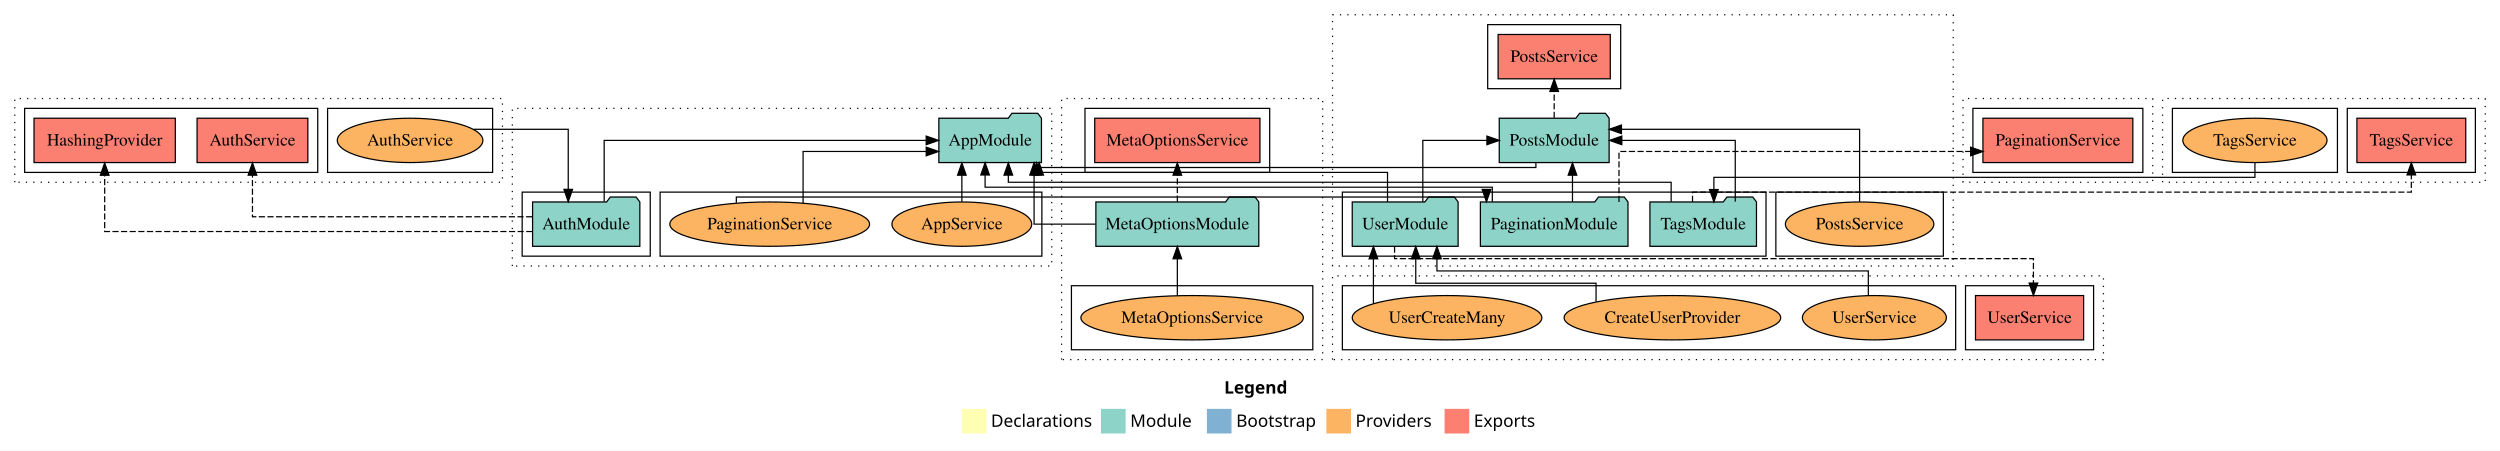
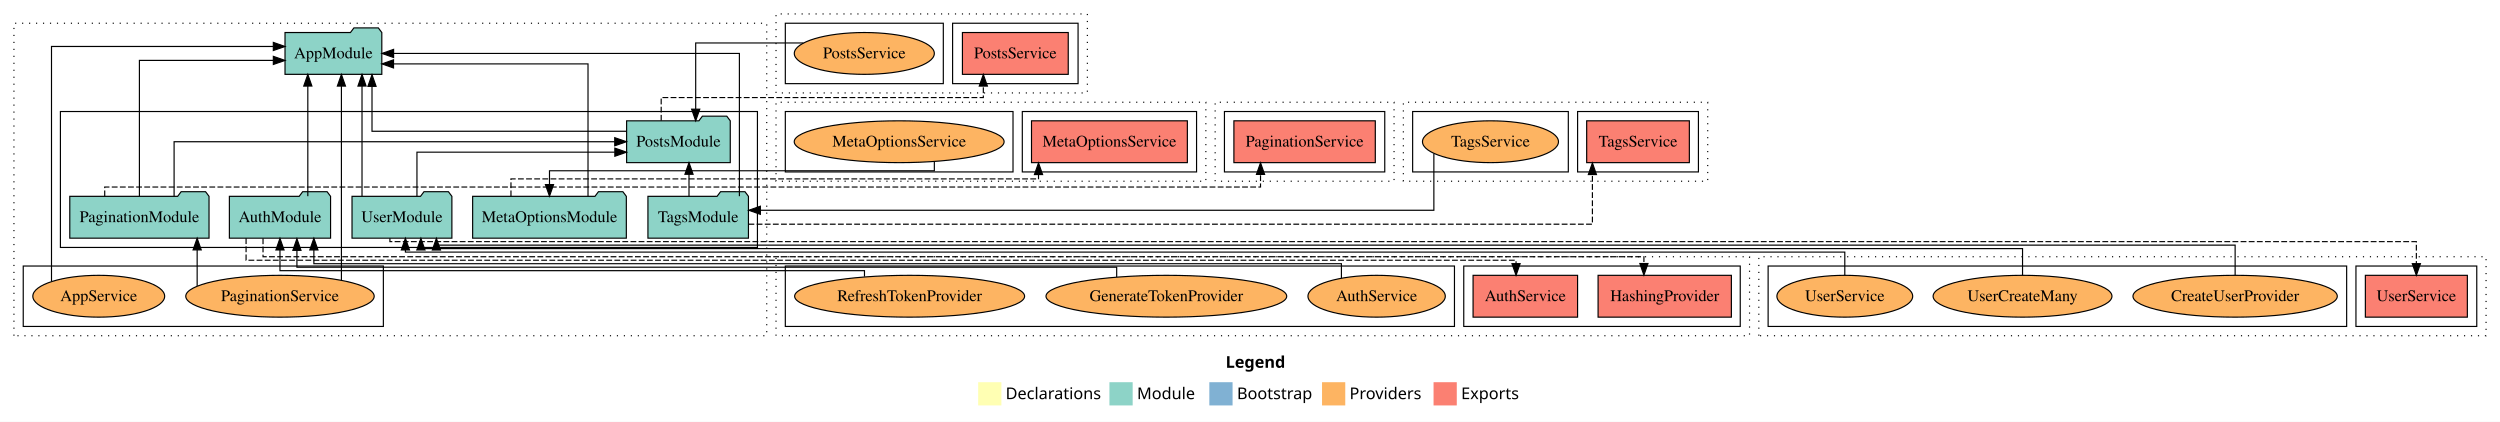
- <svg xmlns="http://www.w3.org/2000/svg" width="2030pt" height="366pt" viewBox="0.00 0.00 2030.00 366.00">
-   <g id="graph0" class="graph" transform="scale(1 1) rotate(0) translate(4 362)">
-     <polygon fill="white" stroke="transparent" points="-4,4 -4,-362 2026,-362 2026,4 -4,4" />
-     <text text-anchor="start" x="990.01" y="-42.4" font-family="Times-12" font-weight="bold" font-size="14.00">Legend</text>
-     <polygon fill="#ffffb3" stroke="transparent" points="777,-10 777,-30 797,-30 797,-10 777,-10" />
-     <text text-anchor="start" x="800.63" y="-15.4" font-family="Times-12" font-size="14.00">  Declarations</text>
-     <polygon fill="#8dd3c7" stroke="transparent" points="890,-10 890,-30 910,-30 910,-10 890,-10" />
-     <text text-anchor="start" x="913.73" y="-15.4" font-family="Times-12" font-size="14.00">  Module</text>
-     <polygon fill="#80b1d3" stroke="transparent" points="976,-10 976,-30 996,-30 996,-10 976,-10" />
-     <text text-anchor="start" x="999.78" y="-15.4" font-family="Times-12" font-size="14.00">  Bootstrap</text>
-     <polygon fill="#fdb462" stroke="transparent" points="1073,-10 1073,-30 1093,-30 1093,-10 1073,-10" />
-     <text text-anchor="start" x="1096.67" y="-15.4" font-family="Times-12" font-size="14.00">  Providers</text>
-     <polygon fill="#fb8072" stroke="transparent" points="1169,-10 1169,-30 1189,-30 1189,-10 1169,-10" />
-     <text text-anchor="start" x="1192.73" y="-15.4" font-family="Times-12" font-size="14.00">  Exports</text>
+ <svg xmlns="http://www.w3.org/2000/svg" width="2152pt" height="363pt" viewBox="0.00 0.00 2152.00 363.00">
+   <g id="graph0" class="graph" transform="scale(1 1) rotate(0) translate(4 359)">
+     <polygon fill="white" stroke="transparent" points="-4,4 -4,-359 2148,-359 2148,4 -4,4" />
+     <text text-anchor="start" x="1051.01" y="-42.4" font-family="Times-12" font-weight="bold" font-size="14.00">Legend</text>
+     <polygon fill="#ffffb3" stroke="transparent" points="838,-10 838,-30 858,-30 858,-10 838,-10" />
+     <text text-anchor="start" x="861.63" y="-15.4" font-family="Times-12" font-size="14.00">  Declarations</text>
+     <polygon fill="#8dd3c7" stroke="transparent" points="951,-10 951,-30 971,-30 971,-10 951,-10" />
+     <text text-anchor="start" x="974.73" y="-15.4" font-family="Times-12" font-size="14.00">  Module</text>
+     <polygon fill="#80b1d3" stroke="transparent" points="1037,-10 1037,-30 1057,-30 1057,-10 1037,-10" />
+     <text text-anchor="start" x="1060.78" y="-15.4" font-family="Times-12" font-size="14.00">  Bootstrap</text>
+     <polygon fill="#fdb462" stroke="transparent" points="1134,-10 1134,-30 1154,-30 1154,-10 1134,-10" />
+     <text text-anchor="start" x="1157.67" y="-15.4" font-family="Times-12" font-size="14.00">  Providers</text>
+     <polygon fill="#fb8072" stroke="transparent" points="1230,-10 1230,-30 1250,-30 1250,-10 1230,-10" />
+     <text text-anchor="start" x="1253.73" y="-15.4" font-family="Times-12" font-size="14.00">  Exports</text>
+     <g id="clust1" class="cluster">
+       <polygon fill="none" stroke="black" stroke-dasharray="1,5" points="8,-70 8,-339 656,-339 656,-70 8,-70" />
+     </g>
+     <g id="clust3" class="cluster">
+       <polygon fill="none" stroke="black" points="48,-146 48,-263 648,-263 648,-146 48,-146" />
+     </g>
+     <g id="clust6" class="cluster">
+       <polygon fill="none" stroke="black" points="16,-78 16,-130 326,-130 326,-78 16,-78" />
+     </g>
+     <g id="clust7" class="cluster">
+       <polygon fill="none" stroke="black" stroke-dasharray="1,5" points="664,-70 664,-138 1502,-138 1502,-70 664,-70" />
+     </g>
+     <g id="clust10" class="cluster">
+       <polygon fill="none" stroke="black" points="1256,-78 1256,-130 1494,-130 1494,-78 1256,-78" />
+     </g>
+     <g id="clust12" class="cluster">
+       <polygon fill="none" stroke="black" points="672,-78 672,-130 1248,-130 1248,-78 672,-78" />
+     </g>
    <g id="clust13" class="cluster">
-       <polygon fill="none" stroke="black" stroke-dasharray="1,5" points="858,-70 858,-282 1070,-282 1070,-70 858,-70" />
+       <polygon fill="none" stroke="black" stroke-dasharray="1,5" points="664,-203 664,-271 1034,-271 1034,-203 664,-203" />
+     </g>
+     <g id="clust16" class="cluster">
+       <polygon fill="none" stroke="black" points="876,-211 876,-263 1026,-263 1026,-211 876,-211" />
    </g>
    <g id="clust18" class="cluster">
-       <polygon fill="none" stroke="black" points="866,-78 866,-130 1062,-130 1062,-78 866,-78" />
-     </g>
-     <g id="clust16" class="cluster">
-       <polygon fill="none" stroke="black" points="877,-222 877,-274 1027,-274 1027,-222 877,-222" />
+       <polygon fill="none" stroke="black" points="672,-211 672,-263 868,-263 868,-211 672,-211" />
+     </g>
+     <g id="clust19" class="cluster">
+       <polygon fill="none" stroke="black" stroke-dasharray="1,5" points="1042,-203 1042,-271 1196,-271 1196,-203 1042,-203" />
+     </g>
+     <g id="clust22" class="cluster">
+       <polygon fill="none" stroke="black" points="1050,-211 1050,-263 1188,-263 1188,-211 1050,-211" />
    </g>
    <g id="clust25" class="cluster">
-       <polygon fill="none" stroke="black" stroke-dasharray="1,5" points="1078,-146 1078,-350 1582,-350 1582,-146 1078,-146" />
-     </g>
-     <g id="clust27" class="cluster">
-       <polygon fill="none" stroke="black" points="1086,-154 1086,-206 1430,-206 1430,-154 1086,-154" />
+       <polygon fill="none" stroke="black" stroke-dasharray="1,5" points="664,-279 664,-347 932,-347 932,-279 664,-279" />
    </g>
    <g id="clust28" class="cluster">
-       <polygon fill="none" stroke="black" points="1204,-290 1204,-342 1312,-342 1312,-290 1204,-290" />
+       <polygon fill="none" stroke="black" points="816,-287 816,-339 924,-339 924,-287 816,-287" />
    </g>
    <g id="clust30" class="cluster">
-       <polygon fill="none" stroke="black" points="1438,-154 1438,-206 1574,-206 1574,-154 1438,-154" />
-     </g>
-     <g id="clust1" class="cluster">
-       <polygon fill="none" stroke="black" stroke-dasharray="1,5" points="412,-146 412,-274 850,-274 850,-146 412,-146" />
-     </g>
-     <g id="clust6" class="cluster">
-       <polygon fill="none" stroke="black" points="532,-154 532,-206 842,-206 842,-154 532,-154" />
-     </g>
-     <g id="clust3" class="cluster">
-       <polygon fill="none" stroke="black" points="420,-154 420,-206 524,-206 524,-154 420,-154" />
-     </g>
-     <g id="clust7" class="cluster">
-       <polygon fill="none" stroke="black" stroke-dasharray="1,5" points="8,-214 8,-282 404,-282 404,-214 8,-214" />
-     </g>
-     <g id="clust12" class="cluster">
-       <polygon fill="none" stroke="black" points="262,-222 262,-274 396,-274 396,-222 262,-222" />
-     </g>
-     <g id="clust10" class="cluster">
-       <polygon fill="none" stroke="black" points="16,-222 16,-274 254,-274 254,-222 16,-222" />
-     </g>
-     <g id="clust19" class="cluster">
-       <polygon fill="none" stroke="black" stroke-dasharray="1,5" points="1590,-214 1590,-282 1744,-282 1744,-214 1590,-214" />
-     </g>
-     <g id="clust22" class="cluster">
-       <polygon fill="none" stroke="black" points="1598,-222 1598,-274 1736,-274 1736,-222 1598,-222" />
+       <polygon fill="none" stroke="black" points="672,-287 672,-339 808,-339 808,-287 672,-287" />
+     </g>
+     <g id="clust31" class="cluster">
+       <polygon fill="none" stroke="black" stroke-dasharray="1,5" points="1204,-203 1204,-271 1466,-271 1466,-203 1204,-203" />
+     </g>
+     <g id="clust34" class="cluster">
+       <polygon fill="none" stroke="black" points="1354,-211 1354,-263 1458,-263 1458,-211 1354,-211" />
+     </g>
+     <g id="clust36" class="cluster">
+       <polygon fill="none" stroke="black" points="1212,-211 1212,-263 1346,-263 1346,-211 1212,-211" />
    </g>
    <g id="clust37" class="cluster">
-       <polygon fill="none" stroke="black" stroke-dasharray="1,5" points="1078,-70 1078,-138 1704,-138 1704,-70 1078,-70" />
+       <polygon fill="none" stroke="black" stroke-dasharray="1,5" points="1510,-70 1510,-138 2136,-138 2136,-70 1510,-70" />
    </g>
    <g id="clust40" class="cluster">
-       <polygon fill="none" stroke="black" points="1592,-78 1592,-130 1696,-130 1696,-78 1592,-78" />
+       <polygon fill="none" stroke="black" points="2024,-78 2024,-130 2128,-130 2128,-78 2024,-78" />
    </g>
    <g id="clust42" class="cluster">
-       <polygon fill="none" stroke="black" points="1086,-78 1086,-130 1584,-130 1584,-78 1086,-78" />
-     </g>
-     <g id="clust31" class="cluster">
-       <polygon fill="none" stroke="black" stroke-dasharray="1,5" points="1752,-214 1752,-282 2014,-282 2014,-214 1752,-214" />
-     </g>
-     <g id="clust34" class="cluster">
-       <polygon fill="none" stroke="black" points="1902,-222 1902,-274 2006,-274 2006,-222 1902,-222" />
-     </g>
-     <g id="clust36" class="cluster">
-       <polygon fill="none" stroke="black" points="1760,-222 1760,-274 1894,-274 1894,-222 1760,-222" />
+       <polygon fill="none" stroke="black" points="1518,-78 1518,-130 2016,-130 2016,-78 1518,-78" />
    </g>
    <g id="node1" class="node">
-       <polygon fill="#8dd3c7" stroke="black" points="515.55,-198 512.55,-202 491.55,-202 488.55,-198 428.45,-198 428.45,-162 515.55,-162 515.55,-198" />
-       <text text-anchor="middle" x="472" y="-175.8" font-family="Times,serif" font-size="14.00">AuthModule</text>
+       <polygon fill="#8dd3c7" stroke="black" points="280.55,-190 277.55,-194 256.55,-194 253.55,-190 193.45,-190 193.45,-154 280.55,-154 280.55,-190" />
+       <text text-anchor="middle" x="237" y="-167.8" font-family="Times,serif" font-size="14.00">AuthModule</text>
    </g>
    <g id="node7" class="node">
-       <polygon fill="#8dd3c7" stroke="black" points="841.66,-266 838.66,-270 817.66,-270 814.66,-266 758.34,-266 758.34,-230 841.66,-230 841.66,-266" />
-       <text text-anchor="middle" x="800" y="-243.8" font-family="Times,serif" font-size="14.00">AppModule</text>
+       <polygon fill="#8dd3c7" stroke="black" points="324.66,-331 321.66,-335 300.66,-335 297.66,-331 241.34,-331 241.34,-295 324.66,-295 324.66,-331" />
+       <text text-anchor="middle" x="283" y="-308.8" font-family="Times,serif" font-size="14.00">AppModule</text>
    </g>
    <g id="edge1" class="edge">
-       <path fill="none" stroke="black" d="M486.59,-198.22C486.59,-218.37 486.59,-248 486.59,-248 486.59,-248 748.06,-248 748.06,-248" />
-       <polygon fill="black" stroke="black" points="748.06,-251.5 758.06,-248 748.06,-244.5 748.06,-251.5" />
+       <path fill="none" stroke="black" d="M260.97,-190.14C260.97,-190.14 260.97,-284.93 260.97,-284.93" />
+       <polygon fill="black" stroke="black" points="257.47,-284.92 260.97,-294.93 264.47,-284.93 257.47,-284.92" />
    </g>
    <g id="node10" class="node">
-       <polygon fill="#fb8072" stroke="black" points="245.98,-266 156.02,-266 156.02,-230 245.98,-230 245.98,-266" />
-       <text text-anchor="middle" x="201" y="-243.8" font-family="Times,serif" font-size="14.00">AuthService </text>
+       <polygon fill="#fb8072" stroke="black" points="1353.98,-122 1264.02,-122 1264.02,-86 1353.98,-86 1353.98,-122" />
+       <text text-anchor="middle" x="1309" y="-99.8" font-family="Times,serif" font-size="14.00">AuthService </text>
    </g>
    <g id="edge9" class="edge">
-       <path fill="none" stroke="black" stroke-dasharray="5,2" d="M428.16,-186C351.46,-186 201,-186 201,-186 201,-186 201,-219.73 201,-219.73" />
-       <polygon fill="black" stroke="black" points="197.5,-219.73 201,-229.73 204.5,-219.73 197.5,-219.73" />
+       <path fill="none" stroke="black" stroke-dasharray="5,2" d="M207.82,-153.93C207.82,-144.54 207.82,-135 207.82,-135 207.82,-135 1301.01,-135 1301.01,-135 1301.01,-135 1301.01,-132.03 1301.01,-132.03" />
+       <polygon fill="black" stroke="black" points="1304.51,-132.03 1301.01,-122.03 1297.51,-132.03 1304.51,-132.03" />
    </g>
    <g id="node11" class="node">
-       <polygon fill="#fb8072" stroke="black" points="138.37,-266 23.63,-266 23.63,-230 138.37,-230 138.37,-266" />
-       <text text-anchor="middle" x="81" y="-243.8" font-family="Times,serif" font-size="14.00">HashingProvider </text>
+       <polygon fill="#fb8072" stroke="black" points="1486.37,-122 1371.63,-122 1371.63,-86 1486.37,-86 1486.37,-122" />
+       <text text-anchor="middle" x="1429" y="-99.8" font-family="Times,serif" font-size="14.00">HashingProvider </text>
    </g>
    <g id="edge10" class="edge">
-       <path fill="none" stroke="black" stroke-dasharray="5,2" d="M428.29,-174C326.26,-174 81,-174 81,-174 81,-174 81,-219.71 81,-219.71" />
-       <polygon fill="black" stroke="black" points="77.5,-219.71 81,-229.71 84.5,-219.71 77.5,-219.71" />
+       <path fill="none" stroke="black" stroke-dasharray="5,2" d="M222.41,-153.81C222.41,-145.72 222.41,-138 222.41,-138 222.41,-138 1411.08,-138 1411.08,-138 1411.08,-138 1411.08,-132.19 1411.08,-132.19" />
+       <polygon fill="black" stroke="black" points="1414.58,-132.19 1411.08,-122.19 1407.58,-132.19 1414.58,-132.19" />
    </g>
    <g id="node2" class="node">
-       <polygon fill="#8dd3c7" stroke="black" points="1018.15,-198 1015.15,-202 994.15,-202 991.15,-198 885.85,-198 885.85,-162 1018.15,-162 1018.15,-198" />
-       <text text-anchor="middle" x="952" y="-175.8" font-family="Times,serif" font-size="14.00">MetaOptionsModule</text>
+       <polygon fill="#8dd3c7" stroke="black" points="535.15,-190 532.15,-194 511.15,-194 508.15,-190 402.85,-190 402.85,-154 535.15,-154 535.15,-190" />
+       <text text-anchor="middle" x="469" y="-167.8" font-family="Times,serif" font-size="14.00">MetaOptionsModule</text>
    </g>
    <g id="edge2" class="edge">
-       <path fill="none" stroke="black" d="M885.68,-180C859.56,-180 835.67,-180 835.67,-180 835.67,-180 835.67,-219.78 835.67,-219.78" />
-       <polygon fill="black" stroke="black" points="832.17,-219.78 835.67,-229.78 839.17,-219.78 832.17,-219.78" />
+       <path fill="none" stroke="black" d="M502.16,-190.08C502.16,-226.23 502.16,-304 502.16,-304 502.16,-304 334.74,-304 334.74,-304" />
+       <polygon fill="black" stroke="black" points="334.74,-300.5 324.74,-304 334.74,-307.5 334.74,-300.5" />
+     </g>
+     <g id="node15" class="node">
+       <polygon fill="#fb8072" stroke="black" points="1018.08,-255 883.92,-255 883.92,-219 1018.08,-219 1018.08,-255" />
+       <text text-anchor="middle" x="951" y="-232.8" font-family="Times,serif" font-size="14.00">MetaOptionsService </text>
+     </g>
+     <g id="edge14" class="edge">
+       <path fill="none" stroke="black" stroke-dasharray="5,2" d="M435.84,-190.04C435.84,-197.75 435.84,-205 435.84,-205 435.84,-205 889.95,-205 889.95,-205 889.95,-205 889.95,-208.76 889.95,-208.76" />
+       <polygon fill="black" stroke="black" points="886.45,-208.76 889.95,-218.76 893.45,-208.76 886.45,-208.76" />
+     </g>
+     <g id="node3" class="node">
+       <polygon fill="#8dd3c7" stroke="black" points="175.93,-190 172.93,-194 151.93,-194 148.93,-190 56.07,-190 56.07,-154 175.93,-154 175.93,-190" />
+       <text text-anchor="middle" x="116" y="-167.8" font-family="Times,serif" font-size="14.00">PaginationModule</text>
+     </g>
+     <g id="node4" class="node">
+       <polygon fill="#8dd3c7" stroke="black" points="624.61,-255 621.61,-259 600.61,-259 597.61,-255 535.39,-255 535.39,-219 624.61,-219 624.61,-255" />
+       <text text-anchor="middle" x="580" y="-232.8" font-family="Times,serif" font-size="14.00">PostsModule</text>
+     </g>
+     <g id="edge18" class="edge">
+       <path fill="none" stroke="black" d="M145.86,-190.11C145.86,-209.34 145.86,-237 145.86,-237 145.86,-237 525.17,-237 525.17,-237" />
+       <polygon fill="black" stroke="black" points="525.17,-240.5 535.17,-237 525.17,-233.5 525.17,-240.5" />
+     </g>
+     <g id="edge3" class="edge">
+       <path fill="none" stroke="black" d="M116,-190.21C116,-227.06 116,-307 116,-307 116,-307 231.29,-307 231.29,-307" />
+       <polygon fill="black" stroke="black" points="231.29,-310.5 241.29,-307 231.29,-303.5 231.29,-310.5" />
+     </g>
+     <g id="node17" class="node">
+       <polygon fill="#fb8072" stroke="black" points="1179.86,-255 1058.14,-255 1058.14,-219 1179.86,-219 1179.86,-255" />
+       <text text-anchor="middle" x="1119" y="-232.8" font-family="Times,serif" font-size="14.00">PaginationService </text>
+     </g>
+     <g id="edge16" class="edge">
+       <path fill="none" stroke="black" stroke-dasharray="5,2" d="M86.14,-190.06C86.14,-194.49 86.14,-198 86.14,-198 86.14,-198 1081.06,-198 1081.06,-198 1081.06,-198 1081.06,-208.87 1081.06,-208.87" />
+       <polygon fill="black" stroke="black" points="1077.56,-208.87 1081.06,-218.87 1084.56,-208.87 1077.56,-208.87" />
+     </g>
+     <g id="edge4" class="edge">
+       <path fill="none" stroke="black" d="M535.25,-246C460,-246 316.22,-246 316.22,-246 316.22,-246 316.22,-284.69 316.22,-284.69" />
+       <polygon fill="black" stroke="black" points="312.72,-284.69 316.22,-294.69 319.72,-284.69 312.72,-284.69" />
+     </g>
+     <g id="node18" class="node">
+       <polygon fill="#fb8072" stroke="black" points="915.54,-331 824.46,-331 824.46,-295 915.54,-295 915.54,-331" />
+       <text text-anchor="middle" x="870" y="-308.8" font-family="Times,serif" font-size="14.00">PostsService </text>
+     </g>
+     <g id="edge21" class="edge">
+       <path fill="none" stroke="black" stroke-dasharray="5,2" d="M565.15,-255.11C565.15,-264.9 565.15,-275 565.15,-275 565.15,-275 842.45,-275 842.45,-275 842.45,-275 842.45,-284.89 842.45,-284.89" />
+       <polygon fill="black" stroke="black" points="838.95,-284.89 842.45,-294.89 845.95,-284.89 838.95,-284.89" />
+     </g>
+     <g id="node5" class="node">
+       <polygon fill="#8dd3c7" stroke="black" points="640.26,-190 637.26,-194 616.26,-194 613.26,-190 553.74,-190 553.74,-154 640.26,-154 640.26,-190" />
+       <text text-anchor="middle" x="597" y="-167.8" font-family="Times,serif" font-size="14.00">TagsModule</text>
+     </g>
+     <g id="edge19" class="edge">
+       <path fill="none" stroke="black" d="M589.09,-190.11C589.09,-190.11 589.09,-208.99 589.09,-208.99" />
+       <polygon fill="black" stroke="black" points="585.59,-208.99 589.09,-218.99 592.59,-208.99 585.59,-208.99" />
+     </g>
+     <g id="edge5" class="edge">
+       <path fill="none" stroke="black" d="M632.47,-190.14C632.47,-228.23 632.47,-313 632.47,-313 632.47,-313 334.81,-313 334.81,-313" />
+       <polygon fill="black" stroke="black" points="334.81,-309.5 324.81,-313 334.81,-316.5 334.81,-309.5" />
+     </g>
+     <g id="node20" class="node">
+       <polygon fill="#fb8072" stroke="black" points="1450.19,-255 1361.81,-255 1361.81,-219 1450.19,-219 1450.19,-255" />
+       <text text-anchor="middle" x="1406" y="-232.8" font-family="Times,serif" font-size="14.00">TagsService </text>
+     </g>
+     <g id="edge23" class="edge">
+       <path fill="none" stroke="black" stroke-dasharray="5,2" d="M640.31,-166C802.78,-166 1366.74,-166 1366.74,-166 1366.74,-166 1366.74,-208.72 1366.74,-208.72" />
+       <polygon fill="black" stroke="black" points="1363.24,-208.72 1366.74,-218.72 1370.24,-208.72 1363.24,-208.72" />
+     </g>
+     <g id="node6" class="node">
+       <polygon fill="#8dd3c7" stroke="black" points="384.98,-190 381.98,-194 360.98,-194 357.98,-190 299.02,-190 299.02,-154 384.98,-154 384.98,-190" />
+       <text text-anchor="middle" x="342" y="-167.8" font-family="Times,serif" font-size="14.00">UserModule</text>
+     </g>
+     <g id="edge20" class="edge">
+       <path fill="none" stroke="black" d="M354.91,-190.03C354.91,-206.4 354.91,-228 354.91,-228 354.91,-228 525.26,-228 525.26,-228" />
+       <polygon fill="black" stroke="black" points="525.26,-231.5 535.26,-228 525.26,-224.5 525.26,-231.5" />
+     </g>
+     <g id="edge6" class="edge">
+       <path fill="none" stroke="black" d="M307.62,-190.14C307.62,-190.14 307.62,-284.93 307.62,-284.93" />
+       <polygon fill="black" stroke="black" points="304.12,-284.92 307.62,-294.93 311.12,-284.93 304.12,-284.92" />
+     </g>
+     <g id="node22" class="node">
+       <polygon fill="#fb8072" stroke="black" points="2119.9,-122 2032.1,-122 2032.1,-86 2119.9,-86 2119.9,-122" />
+       <text text-anchor="middle" x="2076" y="-99.8" font-family="Times,serif" font-size="14.00">UserService </text>
+     </g>
+     <g id="edge25" class="edge">
+       <path fill="none" stroke="black" stroke-dasharray="5,2" d="M331.64,-153.92C331.64,-152.15 331.64,-151 331.64,-151 331.64,-151 2076,-151 2076,-151 2076,-151 2076,-132.04 2076,-132.04" />
+       <polygon fill="black" stroke="black" points="2079.5,-132.04 2076,-122.04 2072.5,-132.04 2079.5,-132.04" />
+     </g>
+     <g id="node8" class="node">
+       <ellipse fill="#fdb462" stroke="black" cx="81" cy="-104" rx="56.74" ry="18" />
+       <text text-anchor="middle" x="81" y="-99.8" font-family="Times,serif" font-size="14.00">AppService</text>
+     </g>
+     <g id="edge7" class="edge">
+       <path fill="none" stroke="black" d="M40.33,-116.81C40.33,-163.09 40.33,-319 40.33,-319 40.33,-319 231.28,-319 231.28,-319" />
+       <polygon fill="black" stroke="black" points="231.28,-322.5 241.28,-319 231.28,-315.5 231.28,-322.5" />
+     </g>
+     <g id="node9" class="node">
+       <ellipse fill="#fdb462" stroke="black" cx="237" cy="-104" rx="81.1" ry="18" />
+       <text text-anchor="middle" x="237" y="-99.8" font-family="Times,serif" font-size="14.00">PaginationService</text>
+     </g>
+     <g id="edge17" class="edge">
+       <path fill="none" stroke="black" d="M165.71,-112.89C165.71,-112.89 165.71,-143.91 165.71,-143.91" />
+       <polygon fill="black" stroke="black" points="162.21,-143.91 165.71,-153.91 169.21,-143.91 162.21,-143.91" />
+     </g>
+     <g id="edge8" class="edge">
+       <path fill="none" stroke="black" d="M289.89,-117.71C289.89,-117.71 289.89,-284.89 289.89,-284.89" />
+       <polygon fill="black" stroke="black" points="286.39,-284.89 289.89,-294.89 293.39,-284.89 286.39,-284.89" />
+     </g>
+     <g id="node12" class="node">
+       <ellipse fill="#fdb462" stroke="black" cx="1181" cy="-104" rx="59.11" ry="18" />
+       <text text-anchor="middle" x="1181" y="-99.8" font-family="Times,serif" font-size="14.00">AuthService</text>
+     </g>
+     <g id="edge11" class="edge">
+       <path fill="none" stroke="black" d="M1150.69,-119.64C1150.69,-126.05 1150.69,-132 1150.69,-132 1150.69,-132 266.18,-132 266.18,-132 266.18,-132 266.18,-143.87 266.18,-143.87" />
+       <polygon fill="black" stroke="black" points="262.68,-143.87 266.18,-153.87 269.68,-143.87 262.68,-143.87" />
    </g>
    <g id="node13" class="node">
-       <polygon fill="#fb8072" stroke="black" points="1019.08,-266 884.92,-266 884.92,-230 1019.08,-230 1019.08,-266" />
-       <text text-anchor="middle" x="952" y="-243.8" font-family="Times,serif" font-size="14.00">MetaOptionsService </text>
+       <ellipse fill="#fdb462" stroke="black" cx="1000" cy="-104" rx="103.61" ry="18" />
+       <text text-anchor="middle" x="1000" y="-99.8" font-family="Times,serif" font-size="14.00">GenerateTokenProvider</text>
    </g>
    <g id="edge12" class="edge">
-       <path fill="none" stroke="black" stroke-dasharray="5,2" d="M952,-198.22C952,-198.22 952,-219.73 952,-219.73" />
-       <polygon fill="black" stroke="black" points="948.5,-219.73 952,-229.73 955.5,-219.73 948.5,-219.73" />
-     </g>
-     <g id="node3" class="node">
-       <polygon fill="#8dd3c7" stroke="black" points="1317.93,-198 1314.93,-202 1293.93,-202 1290.93,-198 1198.07,-198 1198.07,-162 1317.93,-162 1317.93,-198" />
-       <text text-anchor="middle" x="1258" y="-175.8" font-family="Times,serif" font-size="14.00">PaginationModule</text>
-     </g>
-     <g id="node4" class="node">
-       <polygon fill="#8dd3c7" stroke="black" points="1302.61,-266 1299.61,-270 1278.61,-270 1275.61,-266 1213.39,-266 1213.39,-230 1302.61,-230 1302.61,-266" />
-       <text text-anchor="middle" x="1258" y="-243.8" font-family="Times,serif" font-size="14.00">PostsModule</text>
-     </g>
-     <g id="edge16" class="edge">
-       <path fill="none" stroke="black" d="M1272.85,-198.22C1272.85,-198.22 1272.85,-219.73 1272.85,-219.73" />
-       <polygon fill="black" stroke="black" points="1269.35,-219.73 1272.85,-229.73 1276.35,-219.73 1269.35,-219.73" />
-     </g>
-     <g id="edge3" class="edge">
-       <path fill="none" stroke="black" d="M1207.75,-198.14C1207.75,-204.46 1207.75,-210 1207.75,-210 1207.75,-210 795.9,-210 795.9,-210 795.9,-210 795.9,-219.89 795.9,-219.89" />
-       <polygon fill="black" stroke="black" points="792.4,-219.89 795.9,-229.89 799.4,-219.89 792.4,-219.89" />
-     </g>
-     <g id="node15" class="node">
-       <polygon fill="#fb8072" stroke="black" points="1727.86,-266 1606.14,-266 1606.14,-230 1727.86,-230 1727.86,-266" />
-       <text text-anchor="middle" x="1667" y="-243.8" font-family="Times,serif" font-size="14.00">PaginationService </text>
-     </g>
-     <g id="edge14" class="edge">
-       <path fill="none" stroke="black" stroke-dasharray="5,2" d="M1310.62,-198.02C1310.62,-215.37 1310.62,-239 1310.62,-239 1310.62,-239 1596.14,-239 1596.14,-239" />
-       <polygon fill="black" stroke="black" points="1596.14,-242.5 1606.14,-239 1596.14,-235.5 1596.14,-242.5" />
-     </g>
-     <g id="edge4" class="edge">
-       <path fill="none" stroke="black" d="M1243.15,-229.83C1243.15,-227.55 1243.15,-226 1243.15,-226 1243.15,-226 839.78,-226 839.78,-226 839.78,-226 839.78,-226.38 839.78,-226.38" />
-       <polygon fill="black" stroke="black" points="836.28,-219.83 839.78,-229.83 843.28,-219.83 836.28,-219.83" />
+       <path fill="none" stroke="black" d="M957.24,-120.54C957.24,-125.19 957.24,-129 957.24,-129 957.24,-129 251.59,-129 251.59,-129 251.59,-129 251.59,-143.51 251.59,-143.51" />
+       <polygon fill="black" stroke="black" points="248.09,-143.51 251.59,-153.51 255.09,-143.51 248.09,-143.51" />
+     </g>
+     <g id="node14" class="node">
+       <ellipse fill="#fdb462" stroke="black" cx="779" cy="-104" rx="98.98" ry="18" />
+       <text text-anchor="middle" x="779" y="-99.8" font-family="Times,serif" font-size="14.00">RefreshTokenProvider</text>
+     </g>
+     <g id="edge13" class="edge">
+       <path fill="none" stroke="black" d="M740.14,-120.9C740.14,-123.85 740.14,-126 740.14,-126 740.14,-126 237,-126 237,-126 237,-126 237,-143.82 237,-143.82" />
+       <polygon fill="black" stroke="black" points="233.5,-143.82 237,-153.82 240.5,-143.82 233.5,-143.82" />
    </g>
    <g id="node16" class="node">
-       <polygon fill="#fb8072" stroke="black" points="1303.54,-334 1212.46,-334 1212.46,-298 1303.54,-298 1303.54,-334" />
-       <text text-anchor="middle" x="1258" y="-311.8" font-family="Times,serif" font-size="14.00">PostsService </text>
-     </g>
-     <g id="edge19" class="edge">
-       <path fill="none" stroke="black" stroke-dasharray="5,2" d="M1258,-266.22C1258,-266.22 1258,-287.73 1258,-287.73" />
-       <polygon fill="black" stroke="black" points="1254.5,-287.73 1258,-297.73 1261.5,-287.73 1254.5,-287.73" />
-     </g>
-     <g id="node5" class="node">
-       <polygon fill="#8dd3c7" stroke="black" points="1422.26,-198 1419.26,-202 1398.26,-202 1395.26,-198 1335.74,-198 1335.74,-162 1422.26,-162 1422.26,-198" />
-       <text text-anchor="middle" x="1379" y="-175.8" font-family="Times,serif" font-size="14.00">TagsModule</text>
-     </g>
-     <g id="edge17" class="edge">
-       <path fill="none" stroke="black" d="M1405.03,-198.22C1405.03,-218.37 1405.03,-248 1405.03,-248 1405.03,-248 1312.91,-248 1312.91,-248" />
-       <polygon fill="black" stroke="black" points="1312.91,-244.5 1302.91,-248 1312.91,-251.5 1312.91,-244.5" />
-     </g>
-     <g id="edge5" class="edge">
-       <path fill="none" stroke="black" d="M1352.97,-198.19C1352.97,-206.28 1352.97,-214 1352.97,-214 1352.97,-214 814.76,-214 814.76,-214 814.76,-214 814.76,-219.81 814.76,-219.81" />
-       <polygon fill="black" stroke="black" points="811.26,-219.81 814.76,-229.81 818.26,-219.81 811.26,-219.81" />
-     </g>
-     <g id="node18" class="node">
-       <polygon fill="#fb8072" stroke="black" points="1998.19,-266 1909.81,-266 1909.81,-230 1998.19,-230 1998.19,-266" />
-       <text text-anchor="middle" x="1954" y="-243.8" font-family="Times,serif" font-size="14.00">TagsService </text>
-     </g>
-     <g id="edge21" class="edge">
-       <path fill="none" stroke="black" stroke-dasharray="5,2" d="M1370.32,-198.06C1370.32,-202.49 1370.32,-206 1370.32,-206 1370.32,-206 1954,-206 1954,-206 1954,-206 1954,-219.94 1954,-219.94" />
-       <polygon fill="black" stroke="black" points="1950.5,-219.94 1954,-229.94 1957.5,-219.94 1950.5,-219.94" />
-     </g>
-     <g id="node6" class="node">
-       <polygon fill="#8dd3c7" stroke="black" points="1179.98,-198 1176.98,-202 1155.98,-202 1152.98,-198 1094.02,-198 1094.02,-162 1179.98,-162 1179.98,-198" />
-       <text text-anchor="middle" x="1137" y="-175.8" font-family="Times,serif" font-size="14.00">UserModule</text>
-     </g>
-     <g id="edge18" class="edge">
-       <path fill="none" stroke="black" d="M1151.33,-198.22C1151.33,-218.37 1151.33,-248 1151.33,-248 1151.33,-248 1203.38,-248 1203.38,-248" />
-       <polygon fill="black" stroke="black" points="1203.38,-251.5 1213.38,-248 1203.38,-244.5 1203.38,-251.5" />
-     </g>
-     <g id="edge6" class="edge">
-       <path fill="none" stroke="black" d="M1122.67,-198.06C1122.67,-209.44 1122.67,-222 1122.67,-222 1122.67,-222 837.72,-222 837.72,-222 837.72,-222 837.72,-222.79 837.72,-222.79" />
-       <polygon fill="black" stroke="black" points="834.22,-219.94 837.72,-229.94 841.22,-219.94 834.22,-219.94" />
-     </g>
-     <g id="node20" class="node">
-       <polygon fill="#fb8072" stroke="black" points="1687.9,-122 1600.1,-122 1600.1,-86 1687.9,-86 1687.9,-122" />
-       <text text-anchor="middle" x="1644" y="-99.8" font-family="Times,serif" font-size="14.00">UserService </text>
-     </g>
-     <g id="edge23" class="edge">
-       <path fill="none" stroke="black" stroke-dasharray="5,2" d="M1128.4,-161.79C1128.4,-156.45 1128.4,-152 1128.4,-152 1128.4,-152 1647.14,-152 1647.14,-152 1647.14,-152 1647.14,-132.15 1647.14,-132.15" />
-       <polygon fill="black" stroke="black" points="1650.64,-132.15 1647.14,-122.15 1643.64,-132.15 1650.64,-132.15" />
-     </g>
-     <g id="node8" class="node">
-       <ellipse fill="#fdb462" stroke="black" cx="777" cy="-180" rx="56.74" ry="18" />
-       <text text-anchor="middle" x="777" y="-175.8" font-family="Times,serif" font-size="14.00">AppService</text>
-     </g>
-     <g id="edge7" class="edge">
-       <path fill="none" stroke="black" d="M777.03,-198.22C777.03,-198.22 777.03,-219.73 777.03,-219.73" />
-       <polygon fill="black" stroke="black" points="773.53,-219.73 777.03,-229.73 780.53,-219.73 773.53,-219.73" />
-     </g>
-     <g id="node9" class="node">
-       <ellipse fill="#fdb462" stroke="black" cx="621" cy="-180" rx="81.1" ry="18" />
-       <text text-anchor="middle" x="621" y="-175.8" font-family="Times,serif" font-size="14.00">PaginationService</text>
+       <ellipse fill="#fdb462" stroke="black" cx="770" cy="-237" rx="90.33" ry="18" />
+       <text text-anchor="middle" x="770" y="-232.8" font-family="Times,serif" font-size="14.00">MetaOptionsService</text>
    </g>
    <g id="edge15" class="edge">
-       <path fill="none" stroke="black" d="M593.9,-197.33C593.9,-200.06 593.9,-202 593.9,-202 593.9,-202 1203.02,-202 1203.02,-202 1203.02,-202 1203.02,-201.62 1203.02,-201.62" />
-       <polygon fill="black" stroke="black" points="1206.52,-208.17 1203.02,-198.17 1199.52,-208.17 1206.52,-208.17" />
-     </g>
-     <g id="edge8" class="edge">
-       <path fill="none" stroke="black" d="M648.1,-197.07C648.1,-214.49 648.1,-239 648.1,-239 648.1,-239 748.09,-239 748.09,-239" />
-       <polygon fill="black" stroke="black" points="748.09,-242.5 758.09,-239 748.09,-235.5 748.09,-242.5" />
-     </g>
-     <g id="node12" class="node">
-       <ellipse fill="#fdb462" stroke="black" cx="329" cy="-248" rx="59.11" ry="18" />
-       <text text-anchor="middle" x="329" y="-243.8" font-family="Times,serif" font-size="14.00">AuthService</text>
-     </g>
-     <g id="edge11" class="edge">
-       <path fill="none" stroke="black" d="M380.49,-257C416.21,-257 457.41,-257 457.41,-257 457.41,-257 457.41,-208.25 457.41,-208.25" />
-       <polygon fill="black" stroke="black" points="460.91,-208.25 457.41,-198.25 453.91,-208.25 460.91,-208.25" />
-     </g>
-     <g id="node14" class="node">
-       <ellipse fill="#fdb462" stroke="black" cx="964" cy="-104" rx="90.33" ry="18" />
-       <text text-anchor="middle" x="964" y="-99.8" font-family="Times,serif" font-size="14.00">MetaOptionsService</text>
-     </g>
-     <g id="edge13" class="edge">
-       <path fill="none" stroke="black" d="M952,-122.01C952,-122.01 952,-151.85 952,-151.85" />
-       <polygon fill="black" stroke="black" points="948.5,-151.85 952,-161.85 955.5,-151.85 948.5,-151.85" />
-     </g>
-     <g id="node17" class="node">
-       <ellipse fill="#fdb462" stroke="black" cx="1506" cy="-180" rx="60.27" ry="18" />
-       <text text-anchor="middle" x="1506" y="-175.8" font-family="Times,serif" font-size="14.00">PostsService</text>
-     </g>
-     <g id="edge20" class="edge">
-       <path fill="none" stroke="black" d="M1506,-198.25C1506,-221.02 1506,-257 1506,-257 1506,-257 1312.62,-257 1312.62,-257" />
-       <polygon fill="black" stroke="black" points="1312.62,-253.5 1302.62,-257 1312.62,-260.5 1312.62,-253.5" />
+       <path fill="none" stroke="black" d="M800.28,-219.91C800.28,-215.52 800.28,-212 800.28,-212 800.28,-212 469,-212 469,-212 469,-212 469,-200.13 469,-200.13" />
+       <polygon fill="black" stroke="black" points="472.5,-200.13 469,-190.13 465.5,-200.13 472.5,-200.13" />
    </g>
    <g id="node19" class="node">
-       <ellipse fill="#fdb462" stroke="black" cx="1827" cy="-248" rx="58.53" ry="18" />
-       <text text-anchor="middle" x="1827" y="-243.8" font-family="Times,serif" font-size="14.00">TagsService</text>
+       <ellipse fill="#fdb462" stroke="black" cx="740" cy="-313" rx="60.27" ry="18" />
+       <text text-anchor="middle" x="740" y="-308.8" font-family="Times,serif" font-size="14.00">PostsService</text>
    </g>
    <g id="edge22" class="edge">
-       <path fill="none" stroke="black" d="M1827,-229.86C1827,-223.54 1827,-218 1827,-218 1827,-218 1387.68,-218 1387.68,-218 1387.68,-218 1387.68,-208.11 1387.68,-208.11" />
-       <polygon fill="black" stroke="black" points="1391.18,-208.11 1387.68,-198.11 1384.18,-208.11 1391.18,-208.11" />
+       <path fill="none" stroke="black" d="M687.6,-322C646.02,-322 594.85,-322 594.85,-322 594.85,-322 594.85,-265.03 594.85,-265.03" />
+       <polygon fill="black" stroke="black" points="598.35,-265.03 594.85,-255.03 591.35,-265.03 598.35,-265.03" />
    </g>
    <g id="node21" class="node">
-       <ellipse fill="#fdb462" stroke="black" cx="1354" cy="-104" rx="87.94" ry="18" />
-       <text text-anchor="middle" x="1354" y="-99.8" font-family="Times,serif" font-size="14.00">CreateUserProvider</text>
+       <ellipse fill="#fdb462" stroke="black" cx="1279" cy="-237" rx="58.53" ry="18" />
+       <text text-anchor="middle" x="1279" y="-232.8" font-family="Times,serif" font-size="14.00">TagsService</text>
    </g>
    <g id="edge24" class="edge">
-       <path fill="none" stroke="black" d="M1292,-117.02C1292,-124.33 1292,-132 1292,-132 1292,-132 1145.6,-132 1145.6,-132 1145.6,-132 1145.6,-151.85 1145.6,-151.85" />
-       <polygon fill="black" stroke="black" points="1142.1,-151.85 1145.6,-161.85 1149.1,-151.85 1142.1,-151.85" />
-     </g>
-     <g id="node22" class="node">
-       <ellipse fill="#fdb462" stroke="black" cx="1171" cy="-104" rx="76.98" ry="18" />
-       <text text-anchor="middle" x="1171" y="-99.8" font-family="Times,serif" font-size="14.00">UserCreateMany</text>
-     </g>
-     <g id="edge25" class="edge">
-       <path fill="none" stroke="black" d="M1111.21,-115.54C1111.21,-115.54 1111.21,-151.83 1111.21,-151.83" />
-       <polygon fill="black" stroke="black" points="1107.71,-151.83 1111.21,-161.83 1114.71,-151.83 1107.71,-151.83" />
+       <path fill="none" stroke="black" d="M1230.27,-226.72C1230.27,-209.82 1230.27,-178 1230.27,-178 1230.27,-178 650.53,-178 650.53,-178" />
+       <polygon fill="black" stroke="black" points="650.53,-174.5 640.53,-178 650.53,-181.5 650.53,-174.5" />
    </g>
    <g id="node23" class="node">
-       <ellipse fill="#fdb462" stroke="black" cx="1518" cy="-104" rx="58.44" ry="18" />
-       <text text-anchor="middle" x="1518" y="-99.8" font-family="Times,serif" font-size="14.00">UserService</text>
+       <ellipse fill="#fdb462" stroke="black" cx="1920" cy="-104" rx="87.94" ry="18" />
+       <text text-anchor="middle" x="1920" y="-99.8" font-family="Times,serif" font-size="14.00">CreateUserProvider</text>
    </g>
    <g id="edge26" class="edge">
-       <path fill="none" stroke="black" d="M1513.08,-122.11C1513.08,-131.9 1513.08,-142 1513.08,-142 1513.08,-142 1162.79,-142 1162.79,-142 1162.79,-142 1162.79,-151.89 1162.79,-151.89" />
-       <polygon fill="black" stroke="black" points="1159.29,-151.89 1162.79,-161.89 1166.29,-151.89 1159.29,-151.89" />
+       <path fill="none" stroke="black" d="M1920,-122.15C1920,-134.27 1920,-148 1920,-148 1920,-148 371.65,-148 371.65,-148 371.65,-148 371.65,-148.58 371.65,-148.58" />
+       <polygon fill="black" stroke="black" points="368.15,-143.81 371.65,-153.81 375.15,-143.81 368.15,-143.81" />
+     </g>
+     <g id="node24" class="node">
+       <ellipse fill="#fdb462" stroke="black" cx="1737" cy="-104" rx="76.98" ry="18" />
+       <text text-anchor="middle" x="1737" y="-99.8" font-family="Times,serif" font-size="14.00">UserCreateMany</text>
+     </g>
+     <g id="edge27" class="edge">
+       <path fill="none" stroke="black" d="M1737,-122.1C1737,-133.09 1737,-145 1737,-145 1737,-145 358.31,-145 358.31,-145 358.31,-145 358.31,-145.88 358.31,-145.88" />
+       <polygon fill="black" stroke="black" points="354.81,-143.84 358.31,-153.84 361.81,-143.84 354.81,-143.84" />
+     </g>
+     <g id="node25" class="node">
+       <ellipse fill="#fdb462" stroke="black" cx="1584" cy="-104" rx="58.44" ry="18" />
+       <text text-anchor="middle" x="1584" y="-99.8" font-family="Times,serif" font-size="14.00">UserService</text>
+     </g>
+     <g id="edge28" class="edge">
+       <path fill="none" stroke="black" d="M1584,-122.11C1584,-131.9 1584,-142 1584,-142 1584,-142 344.97,-142 344.97,-142 344.97,-142 344.97,-143.86 344.97,-143.86" />
+       <polygon fill="black" stroke="black" points="341.47,-143.86 344.97,-153.86 348.47,-143.86 341.47,-143.86" />
    </g>
  </g>
</svg>
